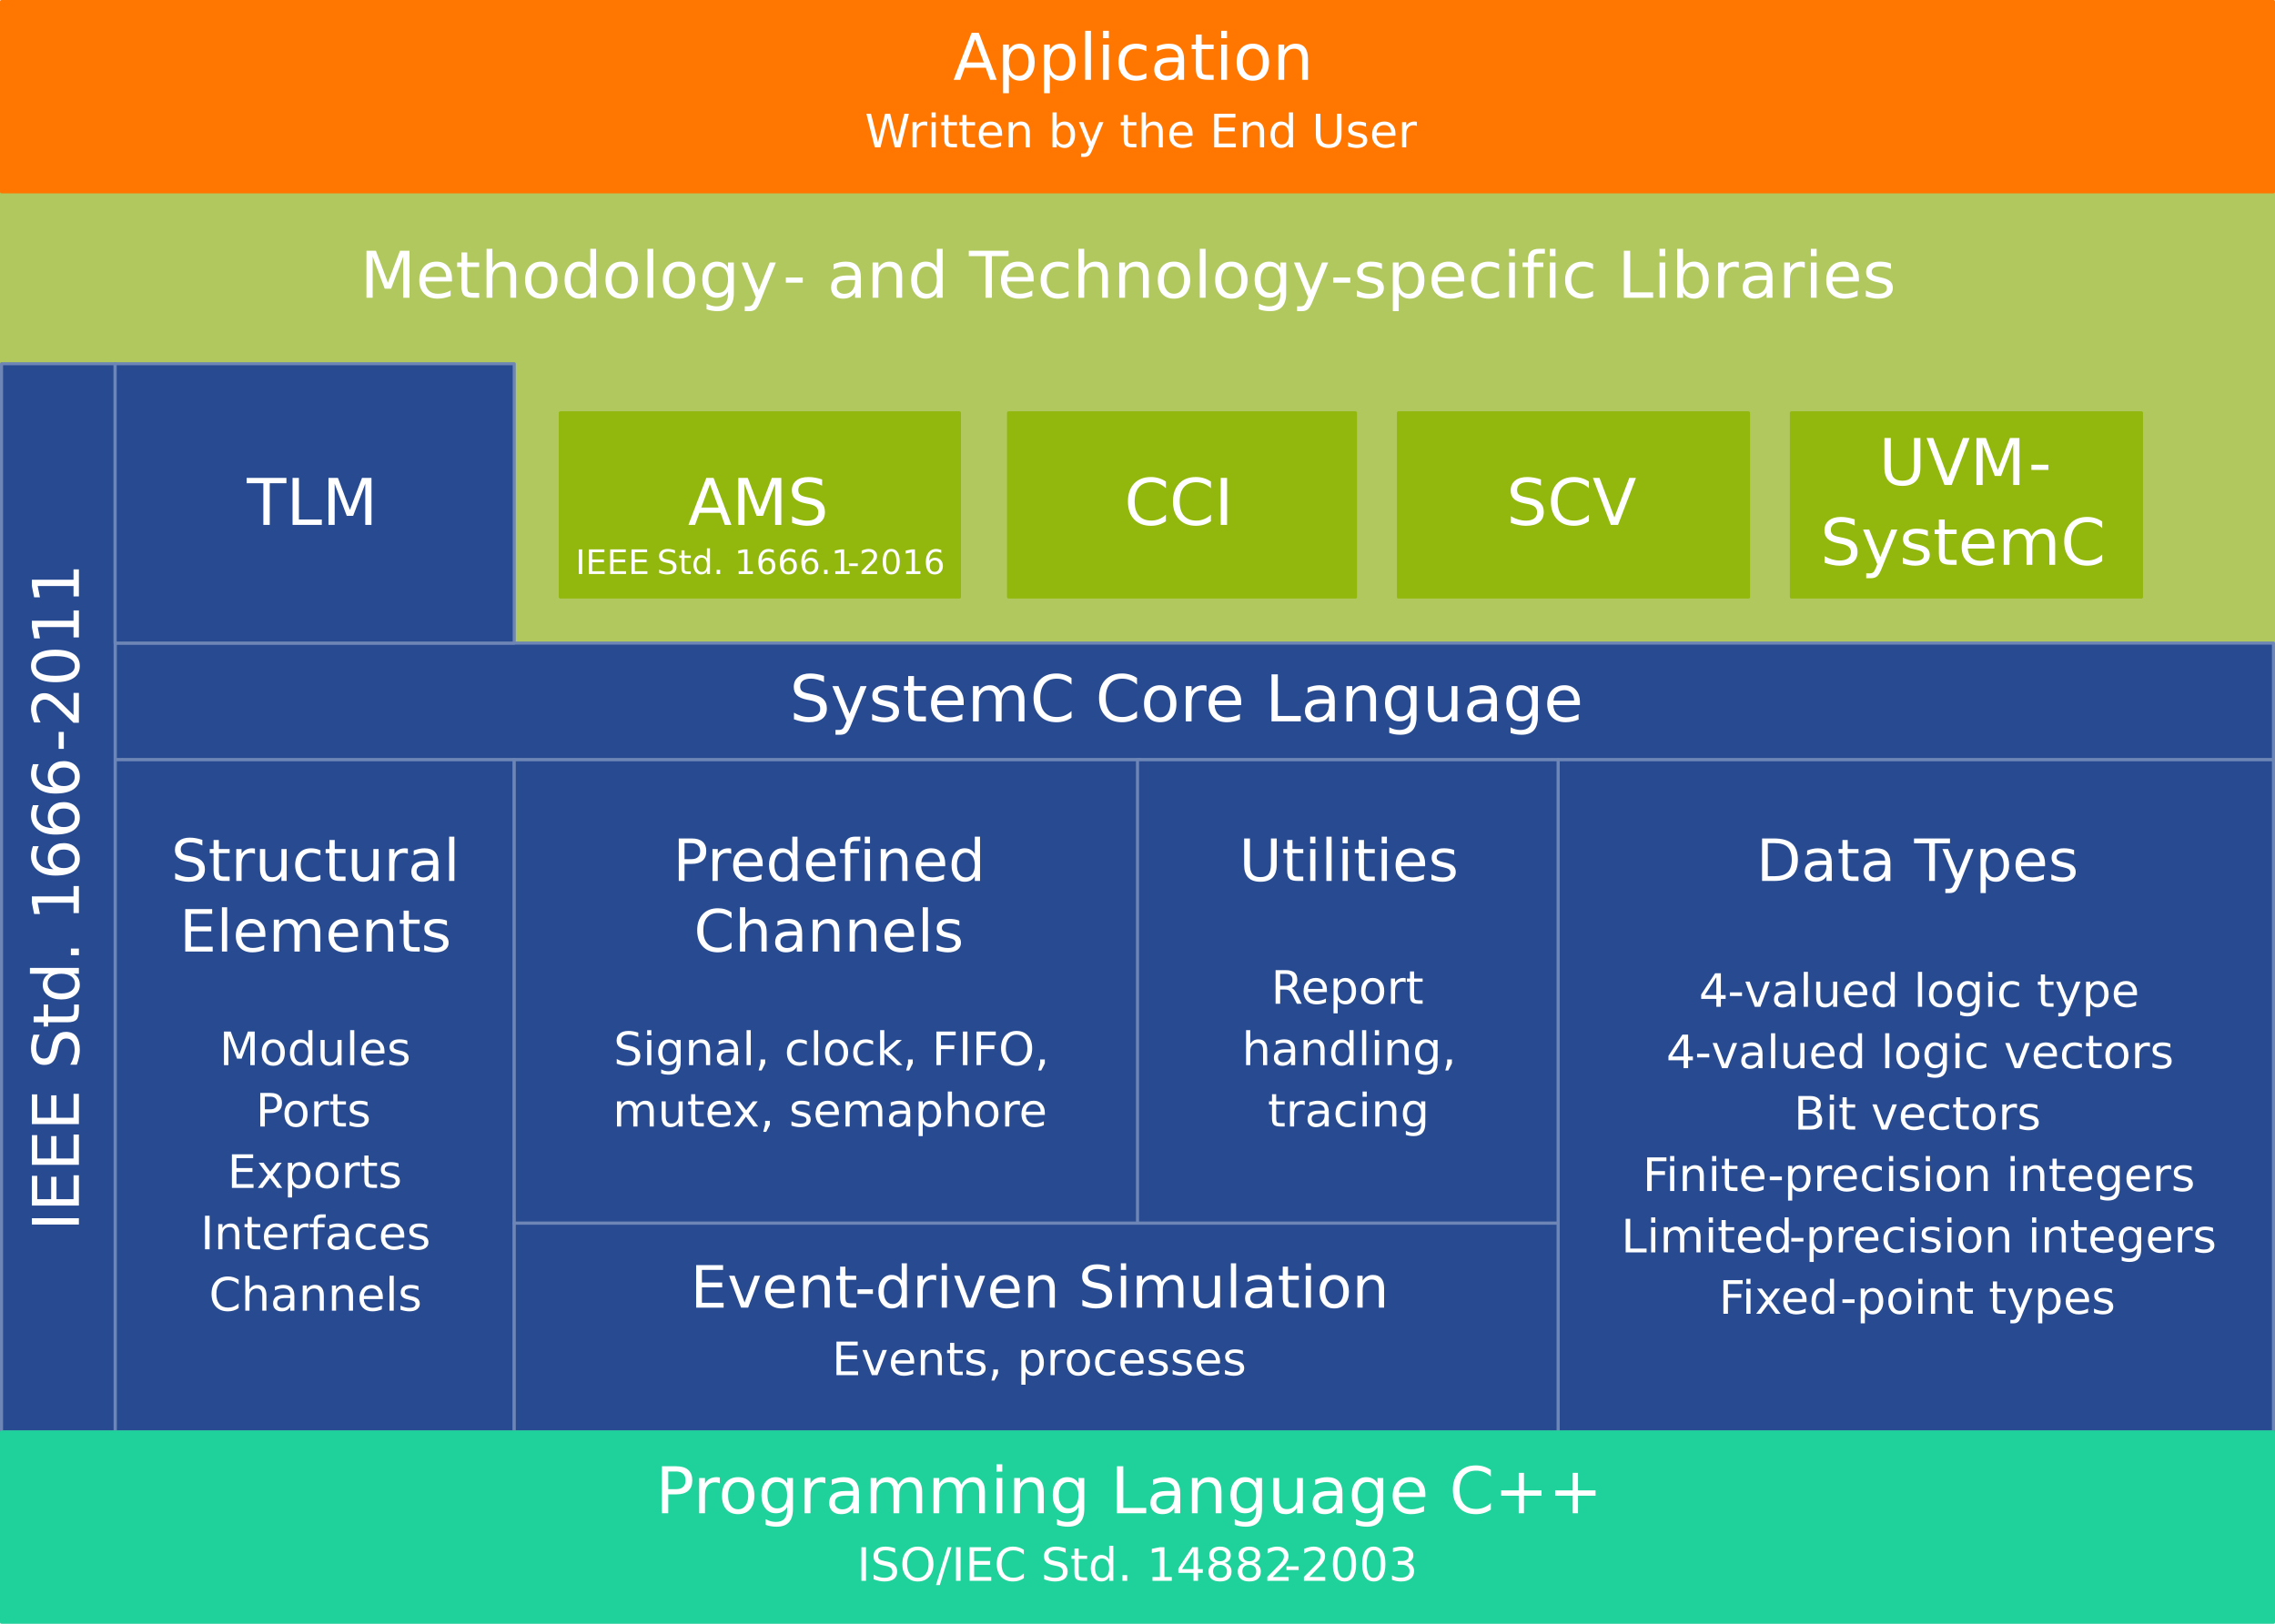
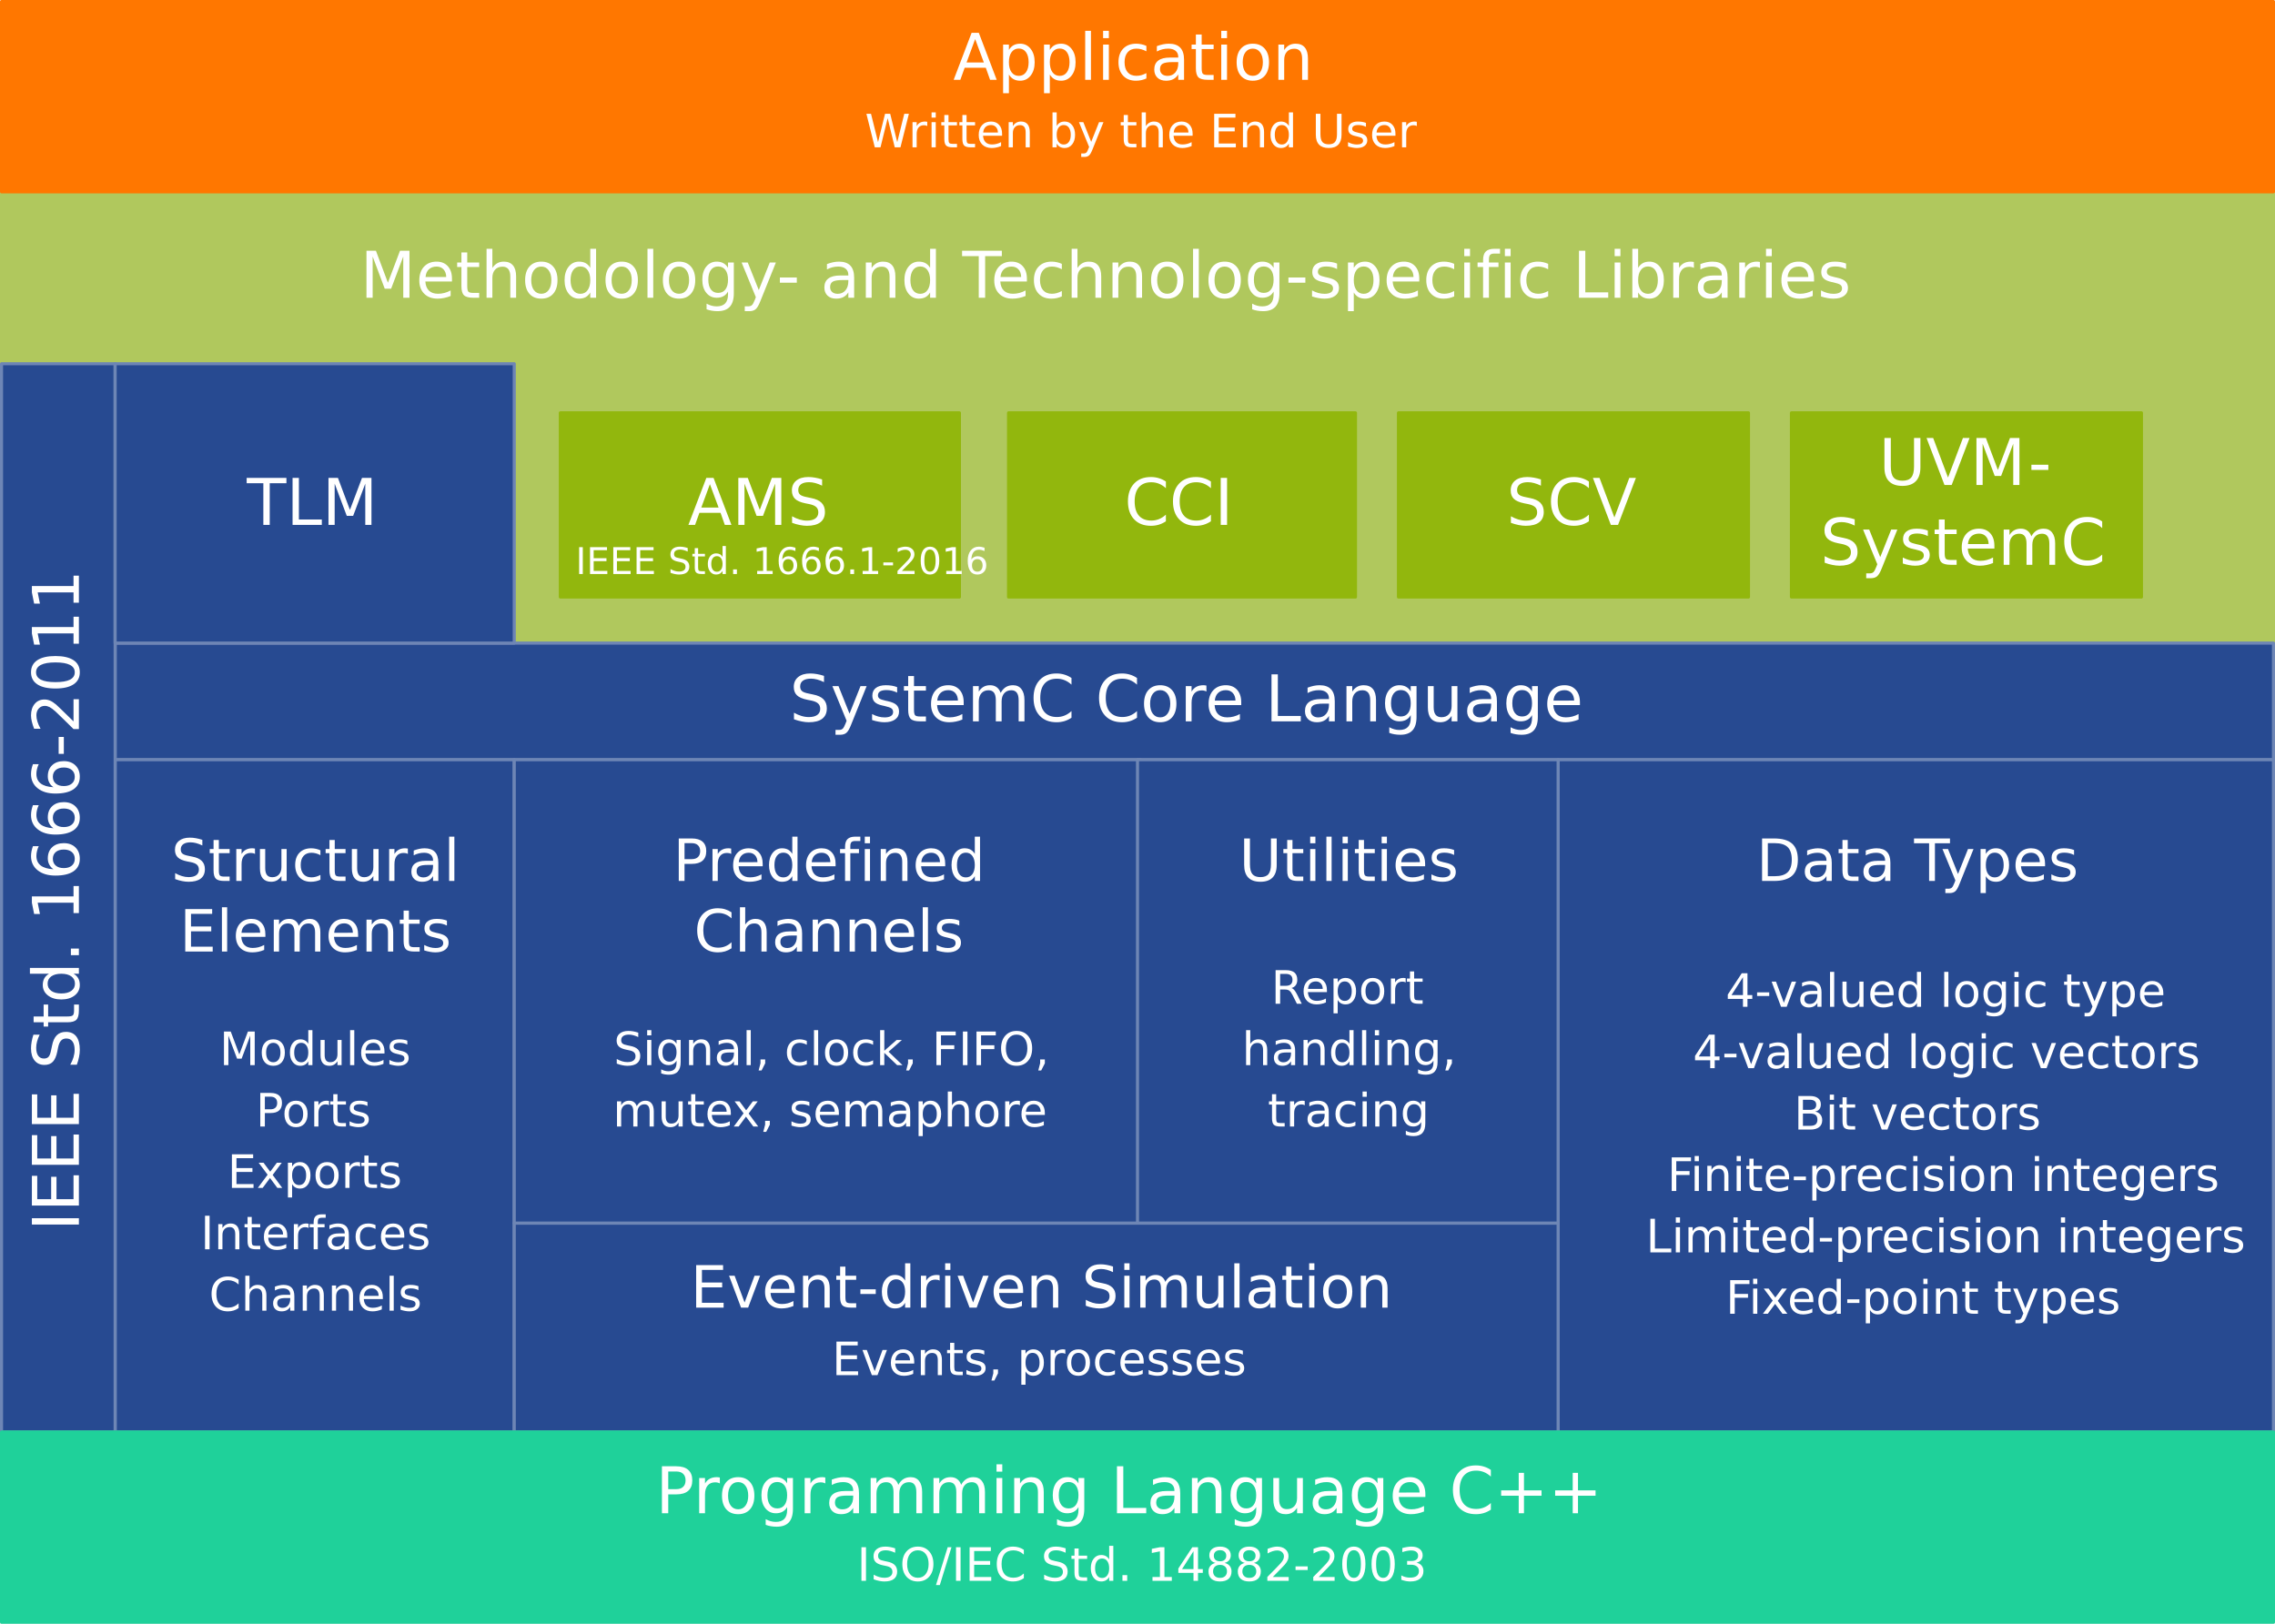
<svg xmlns="http://www.w3.org/2000/svg" width="741" height="529" overflow="hidden" version="1.1" id="svg161" style="overflow:hidden">
  <defs id="defs5">
    <clipPath id="clip0">
      <rect x="0" y="0" width="768" height="576" id="rect2" />
    </clipPath>
  </defs>
  <g clip-path="url(#clip0)" id="g159" transform="translate(-14.0001,-23.0001)">
    <rect x="14.5" y="85.5" width="740" height="147" stroke-miterlimit="10" id="rect9" style="fill:#b0c85d;stroke:#b0c85d;stroke-linejoin:round;stroke-miterlimit:10" />
-     <text font-weight="400" font-size="21" transform="translate(131.302,120)" id="text15" style="font-weight:400;font-size:21px;font-family:'DejaVu Sans', 'DejaVu Sans_MSFontService', sans-serif;fill:#ffffff">Methodology<tspan font-size="21" x="137.627" y="0" id="tspan11" style="font-size:21px">-</tspan>
-       <tspan font-size="21" x="152.127" y="0" id="tspan13" style="font-size:21px">and Technology</tspan>
- -specific Libraries</text>
+     <text font-weight="400" font-size="21" transform="translate(131.302,120)" id="text15" style="font-weight:400;font-size:21px;font-family:'DejaVu Sans', 'DejaVu Sans_MSFontService', sans-serif;fill:#ffffff">Methodology- and Technolog-specific Libraries</text>
    <rect x="51.5" y="232.5" width="703" height="38" stroke-miterlimit="10" id="rect17" style="fill:#274a91;stroke:#6e86b5;stroke-linejoin:round;stroke-miterlimit:10" />
    <text font-weight="400" font-size="21" transform="translate(271.156,258)" id="text19" style="font-weight:400;font-size:21px;font-family:'DejaVu Sans', 'DejaVu Sans_MSFontService', sans-serif;fill:#ffffff">SystemC Core Language</text>
    <rect x="51.5" y="270.5" width="130" height="219" stroke-miterlimit="10" id="rect21" style="fill:#274a91;stroke:#6e86b5;stroke-linejoin:round;stroke-miterlimit:10" />
    <text font-weight="400" font-size="19" transform="translate(69.7351,310)" id="text35" style="font-weight:400;font-size:19px;font-family:'DejaVu Sans', 'DejaVu Sans_MSFontService', sans-serif;fill:#ffffff">Structural <tspan font-size="19" x="2.747" y="23" id="tspan23" style="font-size:19px">Elements</tspan>
      <tspan font-size="15" x="15.747" y="60" id="tspan25" style="font-size:15px">Modules</tspan>
      <tspan font-size="15" x="27.58" y="80" id="tspan27" style="font-size:15px">Ports</tspan>
      <tspan font-size="15" x="18.333" y="100" id="tspan29" style="font-size:15px">Exports</tspan>
      <tspan font-size="15" x="9.58" y="120" id="tspan31" style="font-size:15px">Interfaces</tspan>
      <tspan font-size="15" x="12.333" y="140" id="tspan33" style="font-size:15px">Channels</tspan>
    </text>
    <rect x="521.5" y="270.5" width="233" height="219" stroke-miterlimit="10" id="rect37" style="fill:#274a91;stroke:#6e86b5;stroke-linejoin:round;stroke-miterlimit:10" />
-     <text font-weight="400" font-size="19" transform="translate(586.075,310)" id="text71" style="font-weight:400;font-size:19px;font-family:'DejaVu Sans', 'DejaVu Sans_MSFontService', sans-serif;fill:#ffffff">Data Types<tspan font-size="15" x="-18.707" y="41" id="tspan39" style="font-size:15px">4</tspan>
-       <tspan font-size="15" x="-9.373" y="41" id="tspan41" style="font-size:15px">-</tspan>
-       <tspan font-size="15" x="-4.04" y="41" id="tspan43" style="font-size:15px">valued logic type</tspan>
-       <tspan font-size="15" x="-29.373" y="61" id="tspan45" style="font-size:15px">4</tspan>
-       <tspan font-size="15" x="-20.04" y="61" id="tspan47" style="font-size:15px">-</tspan>
-       <tspan font-size="15" x="-14.707" y="61" id="tspan49" style="font-size:15px">valued logic vectors</tspan>
+     <text font-weight="400" font-size="19" transform="translate(586.075,310)" id="text71" style="font-weight:400;font-size:19px;font-family:'DejaVu Sans', 'DejaVu Sans_MSFontService', sans-serif;fill:#ffffff">Data Types<tspan font-size="15" x="-10.04" y="41" id="tspan43" style="font-size:15px">4-valued logic type</tspan>
+       <tspan font-size="15" x="-20.707" y="61" id="tspan49" style="font-size:15px">4-valued logic vectors</tspan>
      <tspan font-size="15" x="12.213" y="81" id="tspan51" style="font-size:15px">Bit vectors</tspan>
-       <tspan font-size="15" x="-37.04" y="101" id="tspan53" style="font-size:15px">Finite</tspan>
-       <tspan font-size="15" x="3.627" y="101" id="tspan55" style="font-size:15px">-</tspan>
-       <tspan font-size="15" x="8.96" y="101" id="tspan57" style="font-size:15px">precision integers</tspan>
-       <tspan font-size="15" x="-44.04" y="121" id="tspan59" style="font-size:15px">Limited</tspan>
-       <tspan font-size="15" x="10.627" y="121" id="tspan61" style="font-size:15px">-</tspan>
-       <tspan font-size="15" x="15.96" y="121" id="tspan63" style="font-size:15px">precision integers</tspan>
-       <tspan font-size="15" x="-12.207" y="141" id="tspan65" style="font-size:15px">Fixed</tspan>
-       <tspan font-size="15" x="27.293" y="141" id="tspan67" style="font-size:15px">-</tspan>
-       <tspan font-size="15" x="32.627" y="141" id="tspan69" style="font-size:15px">point types</tspan>
+       <tspan font-size="15" x="-29.04" y="101" id="tspan53" style="font-size:15px">Finite-precision integers</tspan>
+       <tspan font-size="15" x="-36" y="121" id="tspan63" style="font-size:15px">Limited-precision integers</tspan>
+       <tspan font-size="15" x="-10" y="141" id="tspan69" style="font-size:15px">Fixed-point types</tspan>
    </text>
    <rect x="181.5" y="270.5" width="204" height="151" stroke-miterlimit="10" id="rect73" style="fill:#274a91;stroke:#6e86b5;stroke-linejoin:round;stroke-miterlimit:10" />
    <text font-weight="400" font-size="19" transform="translate(233.226,310)" id="text81" style="font-weight:400;font-size:19px;font-family:'DejaVu Sans', 'DejaVu Sans_MSFontService', sans-serif;fill:#ffffff">Predefined<tspan font-size="19" x="6.8" y="23" id="tspan75" style="font-size:19px">Channels</tspan>
      <tspan font-size="15" x="-19.367" y="60" id="tspan77" style="font-size:15px">Signal, clock, FIFO,</tspan>
      <tspan font-size="15" x="-19.62" y="80" id="tspan79" style="font-size:15px">mutex, semaphore</tspan>
    </text>
    <rect x="384.5" y="270.5" width="137" height="151" stroke-miterlimit="10" id="rect83" style="fill:#274a91;stroke:#6e86b5;stroke-linejoin:round;stroke-miterlimit:10" />
    <text font-weight="400" font-size="19" transform="translate(417.589,310)" id="text91" style="font-weight:400;font-size:19px;font-family:'DejaVu Sans', 'DejaVu Sans_MSFontService', sans-serif;fill:#ffffff">Utilities<tspan font-size="15" x="10.42" y="40" id="tspan85" style="font-size:15px">Report</tspan>
      <tspan font-size="15" x="0.92" y="60" id="tspan87" style="font-size:15px">handling,</tspan>
      <tspan font-size="15" x="9.333" y="80" id="tspan89" style="font-size:15px">tracing</tspan>
    </text>
    <rect x="181.5" y="421.5" width="340" height="68" stroke-miterlimit="10" id="rect93" style="fill:#274a91;stroke:#6e86b5;stroke-linejoin:round;stroke-miterlimit:10" />
-     <text font-weight="400" font-size="19" transform="translate(238.895,449)" id="text101" style="font-weight:400;font-size:19px;font-family:'DejaVu Sans', 'DejaVu Sans_MSFontService', sans-serif;fill:#ffffff">Event<tspan font-size="19" x="53.5" y="0" id="tspan95" style="font-size:19px">-</tspan>
-       <tspan font-size="19" x="60.167" y="0" id="tspan97" style="font-size:19px">driven Simulation</tspan>
-       <tspan font-size="15" x="46.087" y="22" id="tspan99" style="font-size:15px">Events, processes</tspan>
+     <text font-weight="400" font-size="19" transform="translate(238.895,449)" id="text101" style="font-weight:400;font-size:19px;font-family:'DejaVu Sans', 'DejaVu Sans_MSFontService', sans-serif;fill:#ffffff">Event-driven Simulation<tspan font-size="15" x="46.087" y="22" id="tspan99" style="font-size:15px">Events, processes</tspan>
    </text>
    <rect x="14.5" y="141.5" width="37" height="348" stroke-miterlimit="10" id="rect103" style="fill:#274a91;stroke:#6e86b5;stroke-linejoin:round;stroke-miterlimit:10" />
-     <text font-weight="400" font-size="21" transform="rotate(-90,231.8485,192.1515)" id="text109" style="font-weight:400;font-size:21px;font-family:'DejaVu Sans', 'DejaVu Sans_MSFontService', sans-serif;fill:#ffffff">IEEE Std. 1666<tspan font-size="21" x="156" y="2.86567e-014" id="tspan105" style="font-size:21px">-</tspan>
-       <tspan font-size="21" x="164" y="3.0126299e-014" id="tspan107" style="font-size:21px">2011</tspan>
-     </text>
+     <text font-weight="400" font-size="21" transform="rotate(-90,231.8485,192.1515)" id="text109" style="font-weight:400;font-size:21px;font-family:'DejaVu Sans', 'DejaVu Sans_MSFontService', sans-serif;fill:#ffffff">IEEE Std. 1666-2011
+ </text>
    <rect x="51.5" y="141.5" width="130" height="91" stroke-miterlimit="10" id="rect111" style="fill:#274a91;stroke:#6e86b5;stroke-linejoin:round;stroke-miterlimit:10" />
    <text font-weight="400" font-size="21" transform="translate(94.4018,194)" id="text113" style="font-weight:400;font-size:21px;font-family:'DejaVu Sans', 'DejaVu Sans_MSFontService', sans-serif;fill:#ffffff">TLM</text>
    <rect x="196.5" y="157.5" width="130" height="60" stroke-miterlimit="10" id="rect115" style="fill:#92b70d;stroke:#92b70d;stroke-linejoin:round;stroke-miterlimit:10" />
-     <text font-weight="400" font-size="21" transform="translate(238.053,194)" id="text125" style="font-weight:400;font-size:21px;font-family:'DejaVu Sans', 'DejaVu Sans_MSFontService', sans-serif;fill:#ffffff">AMS<tspan font-size="11" x="-36.587" y="16" id="tspan117" style="font-size:11px">IEEE</tspan>
-       <tspan font-size="11" x="-10.087" y="16" id="tspan119" style="font-size:11px">Std. 1666.1</tspan>
-       <tspan font-size="11" x="51.913" y="16" id="tspan121" style="font-size:11px">-</tspan>
-       <tspan font-size="11" x="55.747" y="16" id="tspan123" style="font-size:11px">2016</tspan>
+     <text font-weight="400" font-size="21" transform="translate(238.053,194)" id="text125" style="font-weight:400;font-size:21px;font-family:'DejaVu Sans', 'DejaVu Sans_MSFontService', sans-serif;fill:#ffffff">AMS<tspan font-size="11" x="-36.587" y="16" id="tspan117" style="font-size:12px">IEEE Std. 1666.1-2016</tspan>
    </text>
    <rect x="14.5" y="23.5" width="740" height="62" stroke-miterlimit="10" id="rect127" style="fill:#ff7700;stroke:#ff7700;stroke-linejoin:round;stroke-miterlimit:10" />
    <text font-weight="400" font-size="21" transform="translate(324.452,49)" id="text131" style="font-weight:400;font-size:21px;font-family:'DejaVu Sans', 'DejaVu Sans_MSFontService', sans-serif;fill:#ffffff">Application<tspan font-size="15" x="-28.753" y="22" id="tspan129" style="font-size:15px">Written by the End User</tspan>
    </text>
    <rect x="342.5" y="157.5" width="113" height="60" stroke-miterlimit="10" id="rect133" style="fill:#92b70d;stroke:#92b70d;stroke-linejoin:round;stroke-miterlimit:10" />
    <text font-weight="400" font-size="21" transform="translate(380.217,194)" id="text135" style="font-weight:400;font-size:21px;font-family:'DejaVu Sans', 'DejaVu Sans_MSFontService', sans-serif;fill:#ffffff">CCI</text>
    <rect x="469.5" y="157.5" width="114" height="60" stroke-miterlimit="10" id="rect137" style="fill:#92b70d;stroke:#92b70d;stroke-linejoin:round;stroke-miterlimit:10" />
    <text font-weight="400" font-size="21" transform="translate(504.669,194)" id="text139" style="font-weight:400;font-size:21px;font-family:'DejaVu Sans', 'DejaVu Sans_MSFontService', sans-serif;fill:#ffffff">SCV</text>
    <rect x="597.5" y="157.5" width="114" height="60" stroke-miterlimit="10" id="rect141" style="fill:#92b70d;stroke:#92b70d;stroke-linejoin:round;stroke-miterlimit:10" />
    <text font-weight="400" font-size="21" transform="translate(625.957,181)" id="text147" style="font-weight:400;font-size:21px;font-family:'DejaVu Sans', 'DejaVu Sans_MSFontService', sans-serif;fill:#ffffff">UVM<tspan font-size="21" x="48.667" y="0" id="tspan143" style="font-size:21px">-</tspan>
      <tspan font-size="21" x="-19.087" y="26" id="tspan145" style="font-size:21px">SystemC</tspan>
    </text>
    <rect x="14.5" y="489.5" width="740" height="62" stroke-miterlimit="10" id="rect149" style="fill:#1fd19a;stroke:#1fd19a;stroke-linejoin:round;stroke-miterlimit:10" />
-     <text font-weight="400" font-size="21" transform="translate(227.535,516)" id="text157" style="font-weight:400;font-size:21px;font-family:'DejaVu Sans', 'DejaVu Sans_MSFontService', sans-serif;fill:#ffffff">Programming Language C++<tspan font-size="15" x="65.58" y="22" id="tspan151" style="font-size:15px">ISO/IEC Std. 14882</tspan>
-       <tspan font-size="15" x="204.747" y="22" id="tspan153" style="font-size:15px">-</tspan>
-       <tspan font-size="15" x="210.08" y="22" id="tspan155" style="font-size:15px">2003</tspan>
+     <text font-weight="400" font-size="21" transform="translate(227.535,516)" id="text157" style="font-weight:400;font-size:21px;font-family:'DejaVu Sans', 'DejaVu Sans_MSFontService', sans-serif;fill:#ffffff">Programming Language C++<tspan font-size="15" x="65.58" y="22" id="tspan151" style="font-size:15px">ISO/IEC Std. 14882-2003</tspan>
    </text>
  </g>
</svg>
